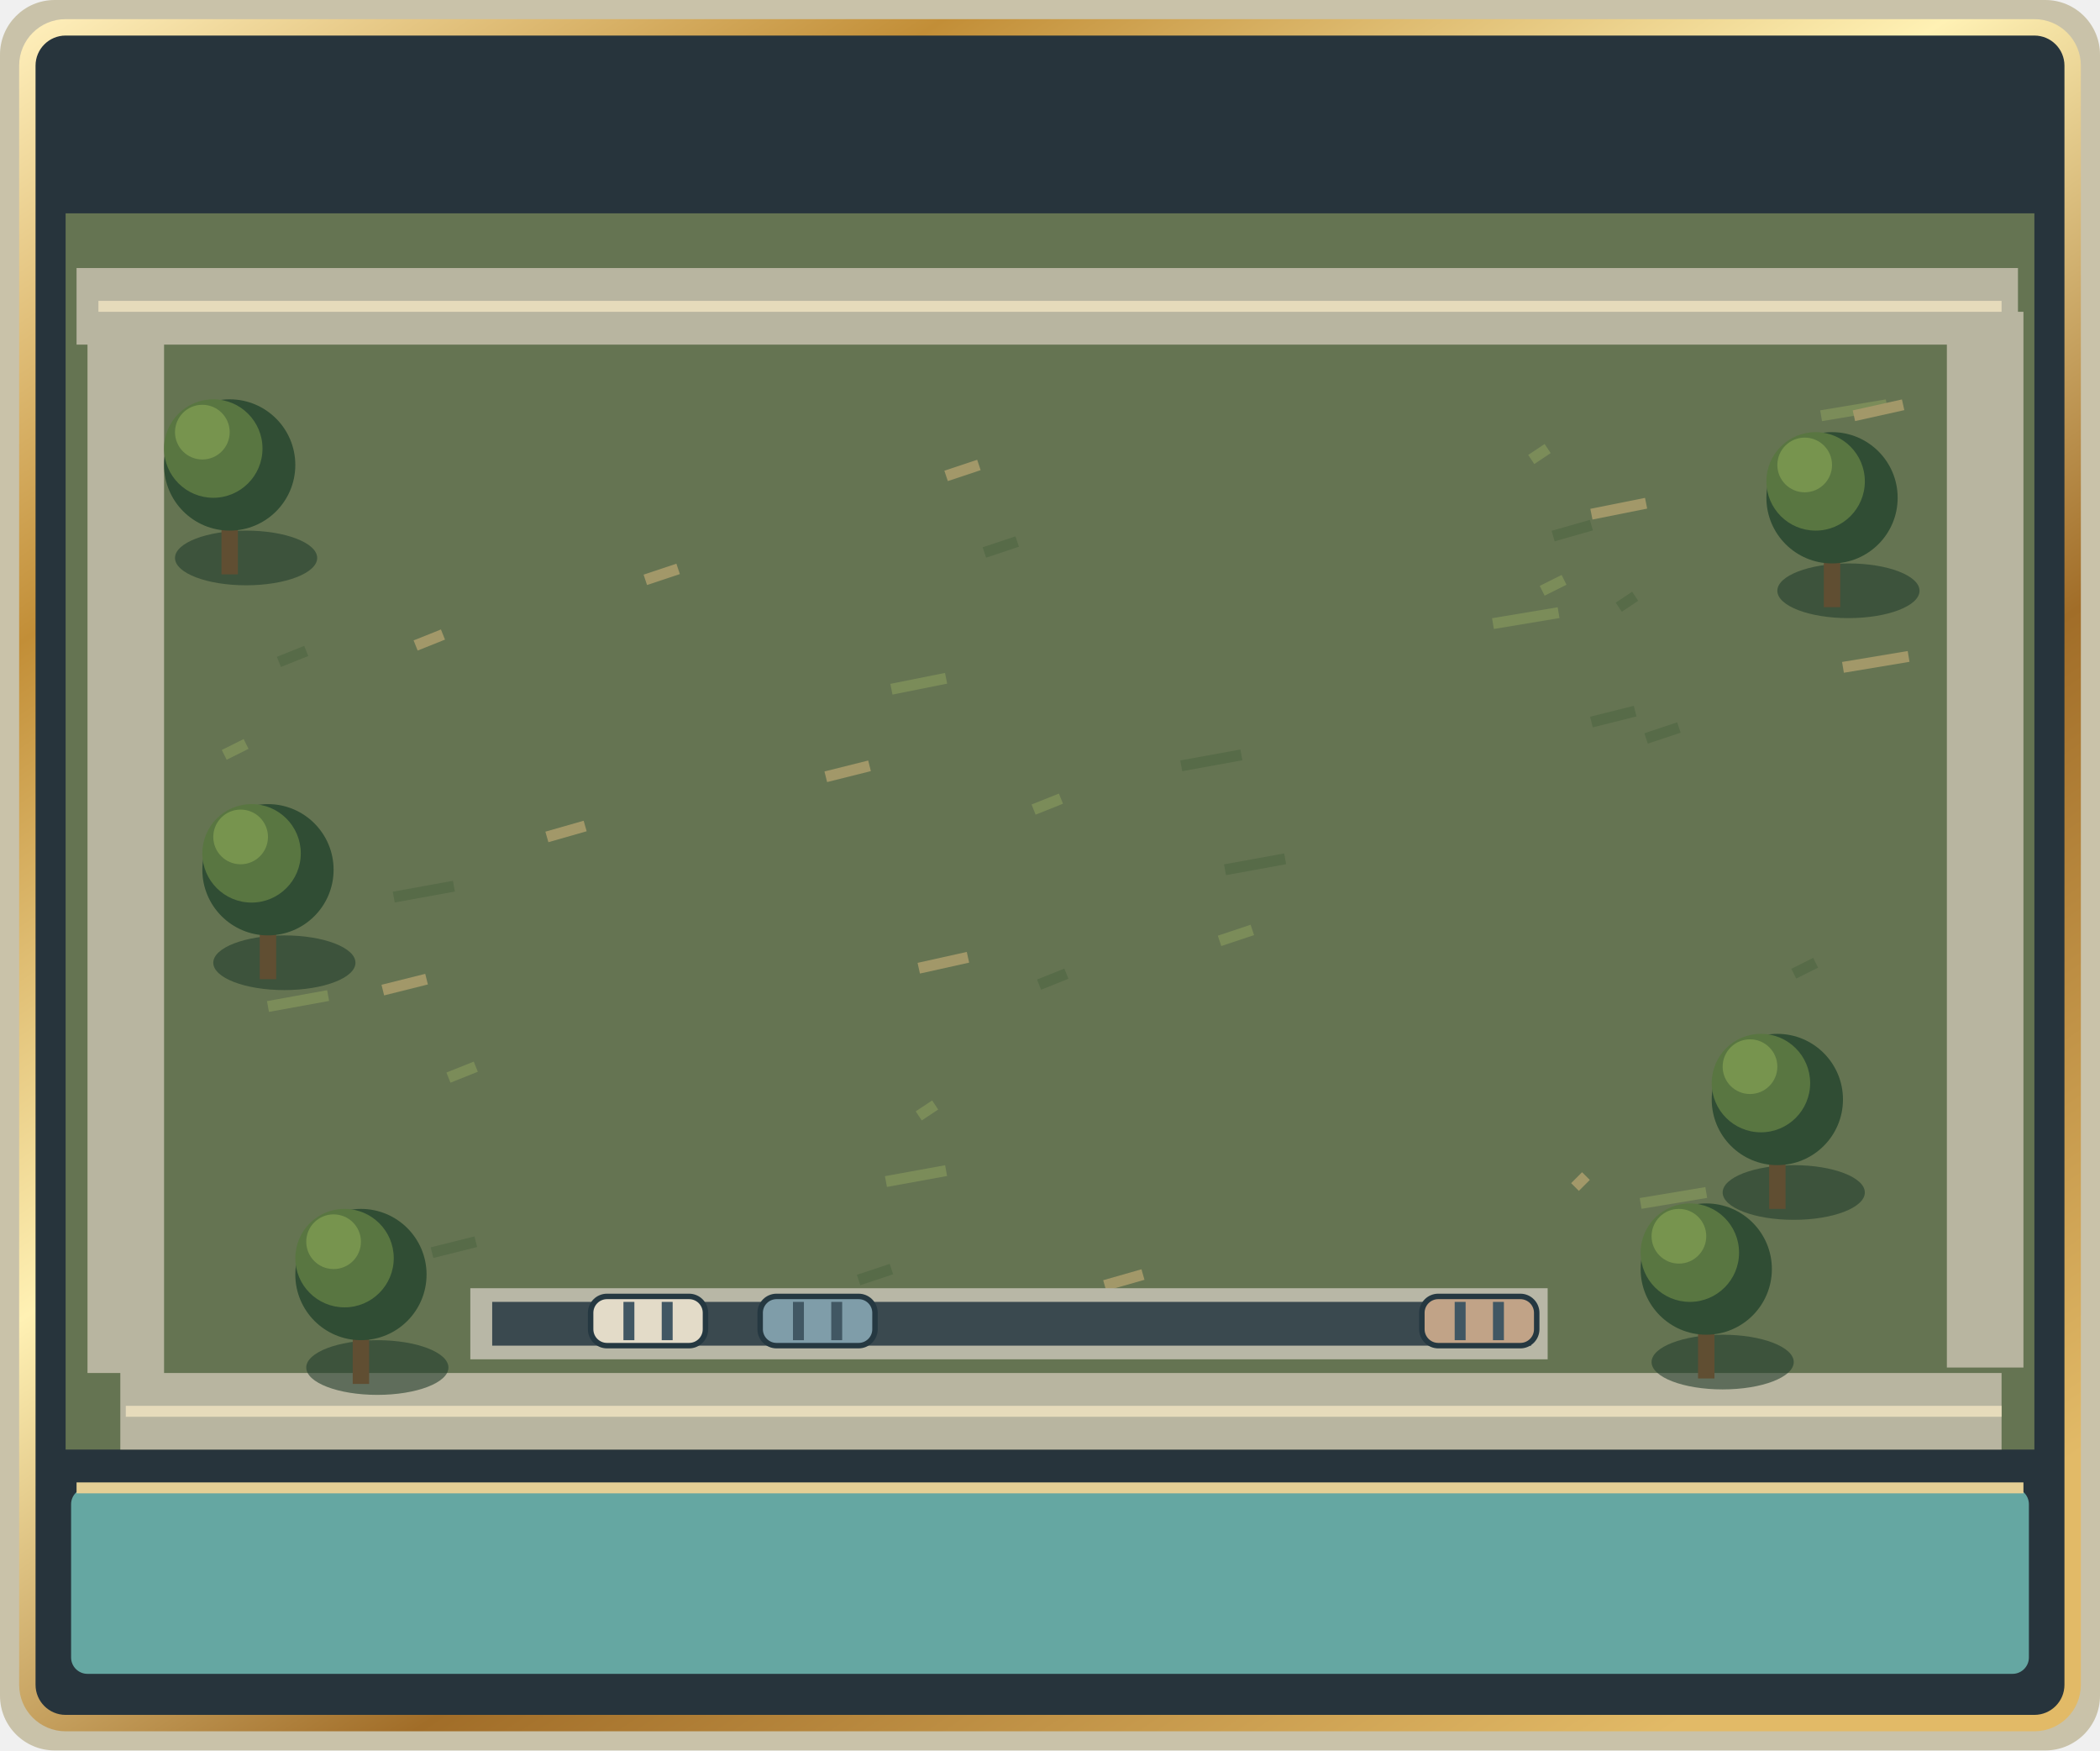
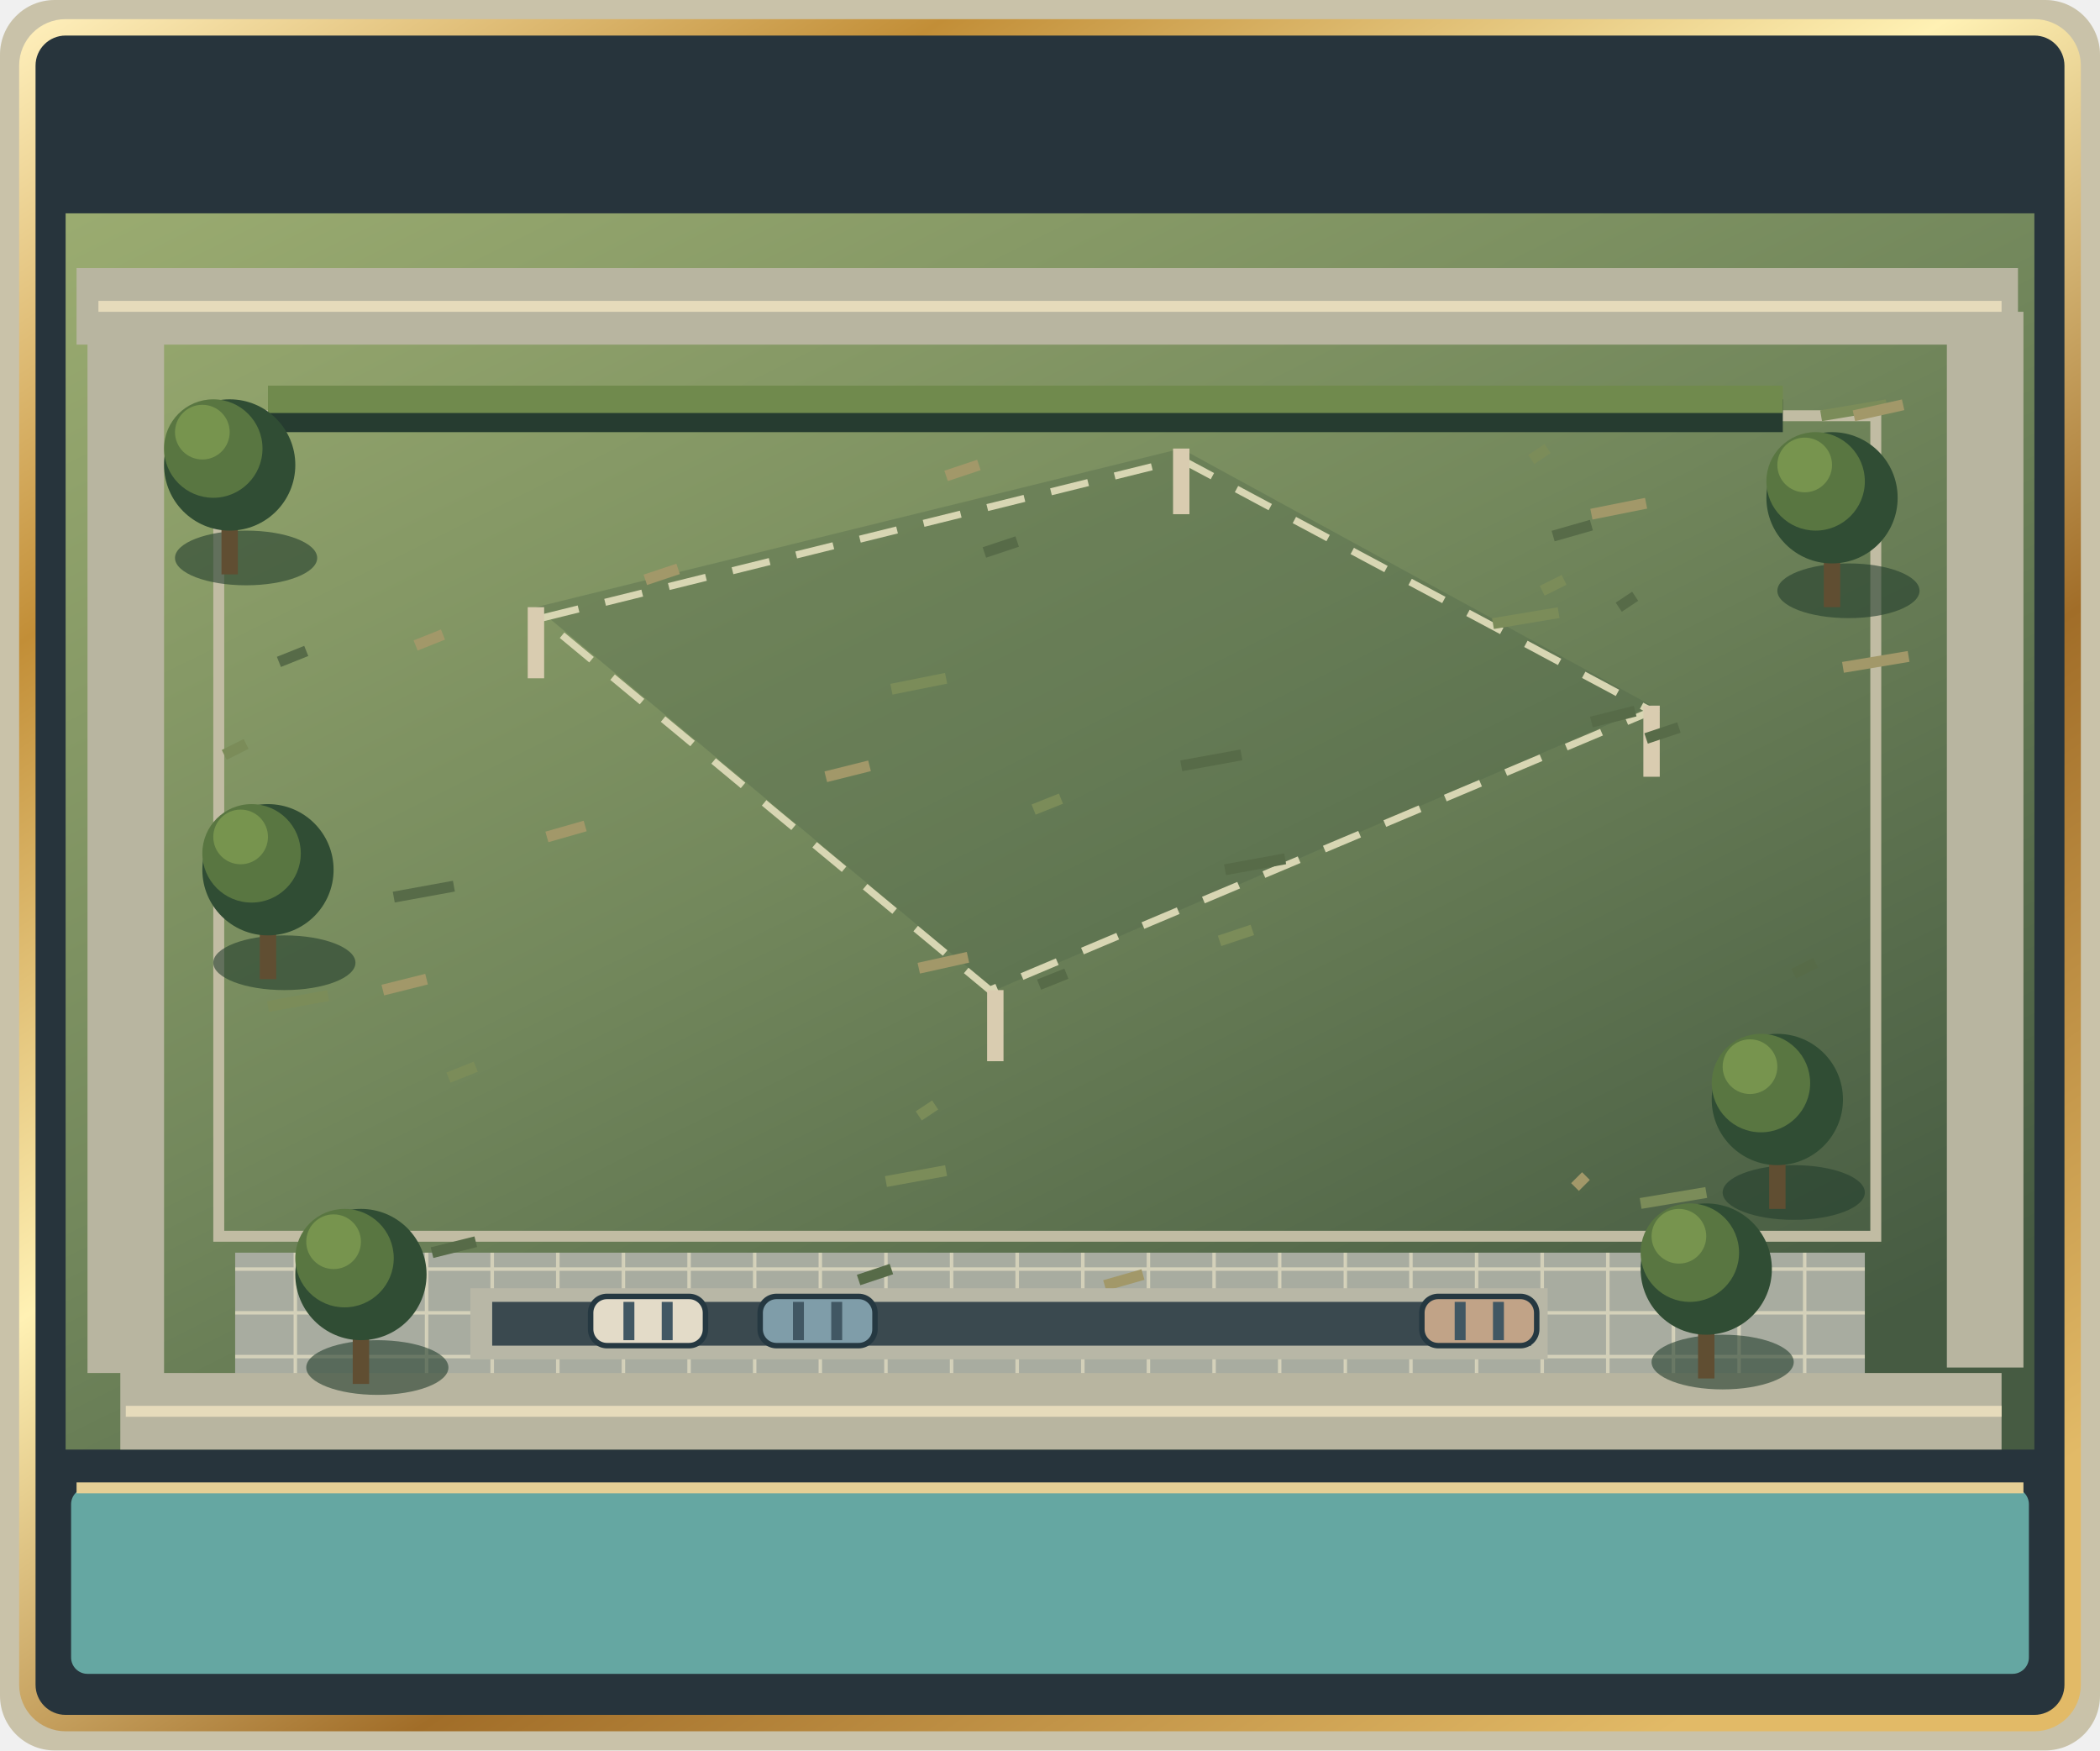
<svg xmlns="http://www.w3.org/2000/svg" viewBox="0 0 384 320" role="img" aria-label="Особая территория">
  <defs>
    <linearGradient id="gold" x2="0.8" y2="1">
      <stop stop-color="#fff0bc" />
      <stop offset=".22" stop-color="#c28e37" />
      <stop offset=".46" stop-color="#fff1b4" />
      <stop offset=".7" stop-color="#a16d28" />
      <stop offset="1" stop-color="#e2ba67" />
    </linearGradient>
    <linearGradient id="cream" x2="1" y2="1">
      <stop stop-color="#fff5d7" />
      <stop offset=".5" stop-color="#e8d3a0" />
      <stop offset="1" stop-color="#f7e9c8" />
    </linearGradient>
    <linearGradient id="navy" x2=".7" y2="1">
      <stop stop-color="#263b49" />
      <stop offset="1" stop-color="#06121e" />
    </linearGradient>
    <linearGradient id="glass" x2="1" y2="1">
      <stop stop-color="#d4e9e8" />
      <stop offset=".45" stop-color="#6495ad" />
      <stop offset="1" stop-color="#294453" />
    </linearGradient>
    <pattern id="grain" width="9" height="9" patternUnits="userSpaceOnUse">
      <path d="M0 1h2m3 4h1m1 3h2" stroke="#fff" opacity=".07" />
    </pattern>
+     <linearGradient id="soil" x2=".8" y2="1">
+       <stop stop-color="#9aab70" />
+       <stop offset=".5" stop-color="#73885c" />
+       <stop offset="1" stop-color="#465b42" />
+     </linearGradient>
+     <linearGradient id="concrete" x2="1" y2="1">
+       <stop stop-color="#e3decb" />
+       <stop offset="1" stop-color="#8d9b98" />
+     </linearGradient>
+     <pattern id="pavers" width="12" height="8" patternUnits="userSpaceOnUse">
+       <rect width="12" height="8" fill="#a8aca0" />
+       <path d="M0 0h12M0 8h12M6 0v8" stroke="#d3d0b9" stroke-width=".65" />
+     </pattern>
  </defs>
  <rect width="384" height="320" rx="10" fill="#c9c2a9" />
  <rect x="5" y="5" width="374" height="310" rx="7" fill="#27343c" stroke="url(#gold)" stroke-width="3" />
-   <rect x="12" y="39" width="360" height="226" fill="#657452" />
+   <rect x="12" y="39" width="360" height="226" fill="url(#soil)" />
+   <path d="M40 76H343V226H40Z" fill="none" stroke="#c1bca3" stroke-width="2" />
+   <path d="M43 229H341V253H43Z" fill="url(#pavers)" />
+   <path d="M49 76h277" stroke="#263c30" stroke-width="6" />
+   <path d="M49 73h277" stroke="#708a4d" stroke-width="5" />
+   <path d="M98 111l118-29 86 47-120 52z" fill="#4d6549" opacity=".35" />
+   <path d="M99 113l117-29 86 46-121 51z" fill="none" stroke="#d8d6b3" stroke-width="1.3" stroke-dasharray="7 5" />
+   <path d="M98 111v13m118-42v12m86 35v13m-120 39v13" stroke="#d9ccb0" stroke-width="3" />
  <path d="M14 56H369M22 258H366M23 56V251M363 57V250" stroke="#b8b5a0" stroke-width="14" />
  <path d="M18 56H366M23 258H366" stroke="#e6dbbb" stroke-width="2" />
  <path d="M273 114l12 -2" stroke="#7b8c59" stroke-width="2" />
  <path d="M49 184l11 -2" stroke="#7b8c59" stroke-width="2" />
  <path d="M202 235l7 -2" stroke="#a29869" stroke-width="2" />
  <path d="M301 135l6 -2" stroke="#576b48" stroke-width="2" />
  <path d="M337 122l12 -2" stroke="#a29869" stroke-width="2" />
  <path d="M280 84l3 -2" stroke="#7b8c59" stroke-width="2" />
  <path d="M162 216l11 -2" stroke="#7b8c59" stroke-width="2" />
  <path d="M41 138l4 -2" stroke="#7b8c59" stroke-width="2" />
  <path d="M70 181l8 -2" stroke="#a29869" stroke-width="2" />
  <path d="M180 101l6 -2" stroke="#576b48" stroke-width="2" />
  <path d="M118 106l6 -2" stroke="#a29869" stroke-width="2" />
  <path d="M157 234l6 -2" stroke="#576b48" stroke-width="2" />
  <path d="M224 159l11 -2" stroke="#576b48" stroke-width="2" />
  <path d="M291 132l8 -2" stroke="#576b48" stroke-width="2" />
  <path d="M45 158l3 -2" stroke="#576b48" stroke-width="2" />
  <path d="M223 172l6 -2" stroke="#7b8c59" stroke-width="2" />
  <path d="M151 142l8 -2" stroke="#a29869" stroke-width="2" />
  <path d="M51 121l5 -2" stroke="#576b48" stroke-width="2" />
  <path d="M324 211l7 -2" stroke="#576b48" stroke-width="2" />
  <path d="M168 204l3 -2" stroke="#7b8c59" stroke-width="2" />
  <path d="M79 229l8 -2" stroke="#576b48" stroke-width="2" />
  <path d="M282 108l4 -2" stroke="#7b8c59" stroke-width="2" />
  <path d="M284 98l7 -2" stroke="#576b48" stroke-width="2" />
  <path d="M189 148l5 -2" stroke="#7b8c59" stroke-width="2" />
  <path d="M190 180l5 -2" stroke="#576b48" stroke-width="2" />
  <path d="M300 220l12 -2" stroke="#7b8c59" stroke-width="2" />
  <path d="M333 76l12 -2" stroke="#7b8c59" stroke-width="2" />
  <path d="M216 140l11 -2" stroke="#576b48" stroke-width="2" />
  <path d="M288 217l2 -2" stroke="#a29869" stroke-width="2" />
  <path d="M328 178l4 -2" stroke="#576b48" stroke-width="2" />
  <path d="M291 94l10 -2" stroke="#a29869" stroke-width="2" />
  <path d="M163 126l10 -2" stroke="#7b8c59" stroke-width="2" />
  <path d="M296 111l3 -2" stroke="#576b48" stroke-width="2" />
  <path d="M168 177l9 -2" stroke="#a29869" stroke-width="2" />
  <path d="M76 118l5 -2" stroke="#a29869" stroke-width="2" />
  <path d="M82 197l5 -2" stroke="#7b8c59" stroke-width="2" />
  <path d="M339 76l9 -2" stroke="#a29869" stroke-width="2" />
  <path d="M100 153l7 -2" stroke="#a29869" stroke-width="2" />
  <path d="M72 164l11 -2" stroke="#576b48" stroke-width="2" />
  <path d="M173 87l6 -2" stroke="#a29869" stroke-width="2" />
  <path d="M86 242h197" stroke="#b8b7a6" stroke-width="13" />
  <path d="M90 242h190" stroke="#3a494f" stroke-width="8" />
  <rect x="108" y="237" width="21" height="9" rx="3" fill="#e3dbc8" stroke="#253841" />
  <path d="M115 238v7m7-7v7" stroke="#415763" stroke-width="2" />
  <rect x="139" y="237" width="21" height="9" rx="3" fill="#7f9da9" stroke="#253841" />
  <path d="M146 238v7m7-7v7" stroke="#415763" stroke-width="2" />
  <rect x="260" y="237" width="21" height="9" rx="3" fill="#c1a387" stroke="#253841" />
  <path d="M267 238v7m7-7v7" stroke="#415763" stroke-width="2" />
  <ellipse cx="45" cy="102" rx="13" ry="5" fill="#233e2d" opacity=".6" />
  <path d="M42 92v13" stroke="#604e32" stroke-width="3" />
  <circle cx="42" cy="85" r="12" fill="#304d34" />
  <circle cx="39" cy="82" r="9" fill="#597641" />
  <circle cx="37" cy="79" r="5" fill="#77944e" />
  <ellipse cx="52" cy="176" rx="13" ry="5" fill="#233e2d" opacity=".6" />
  <path d="M49 166v13" stroke="#604e32" stroke-width="3" />
  <circle cx="49" cy="159" r="12" fill="#304d34" />
  <circle cx="46" cy="156" r="9" fill="#597641" />
  <circle cx="44" cy="153" r="5" fill="#77944e" />
  <ellipse cx="328" cy="218" rx="13" ry="5" fill="#233e2d" opacity=".6" />
  <path d="M325 208v13" stroke="#604e32" stroke-width="3" />
  <circle cx="325" cy="201" r="12" fill="#304d34" />
  <circle cx="322" cy="198" r="9" fill="#597641" />
  <circle cx="320" cy="195" r="5" fill="#77944e" />
  <ellipse cx="315" cy="249" rx="13" ry="5" fill="#233e2d" opacity=".6" />
  <path d="M312 239v13" stroke="#604e32" stroke-width="3" />
  <circle cx="312" cy="232" r="12" fill="#304d34" />
  <circle cx="309" cy="229" r="9" fill="#597641" />
  <circle cx="307" cy="226" r="5" fill="#77944e" />
  <ellipse cx="69" cy="250" rx="13" ry="5" fill="#233e2d" opacity=".6" />
  <path d="M66 240v13" stroke="#604e32" stroke-width="3" />
  <circle cx="66" cy="233" r="12" fill="#304d34" />
  <circle cx="63" cy="230" r="9" fill="#597641" />
  <circle cx="61" cy="227" r="5" fill="#77944e" />
  <ellipse cx="338" cy="108" rx="13" ry="5" fill="#233e2d" opacity=".6" />
  <path d="M335 98v13" stroke="#604e32" stroke-width="3" />
  <circle cx="335" cy="91" r="12" fill="#304d34" />
  <circle cx="332" cy="88" r="9" fill="#597641" />
  <circle cx="330" cy="85" r="5" fill="#77944e" />
  <rect x="13" y="272" width="358" height="34" rx="3" fill="#65a7a2" />
  <path d="M14 272h356" stroke="#e5cf95" stroke-width="2" />
</svg>
